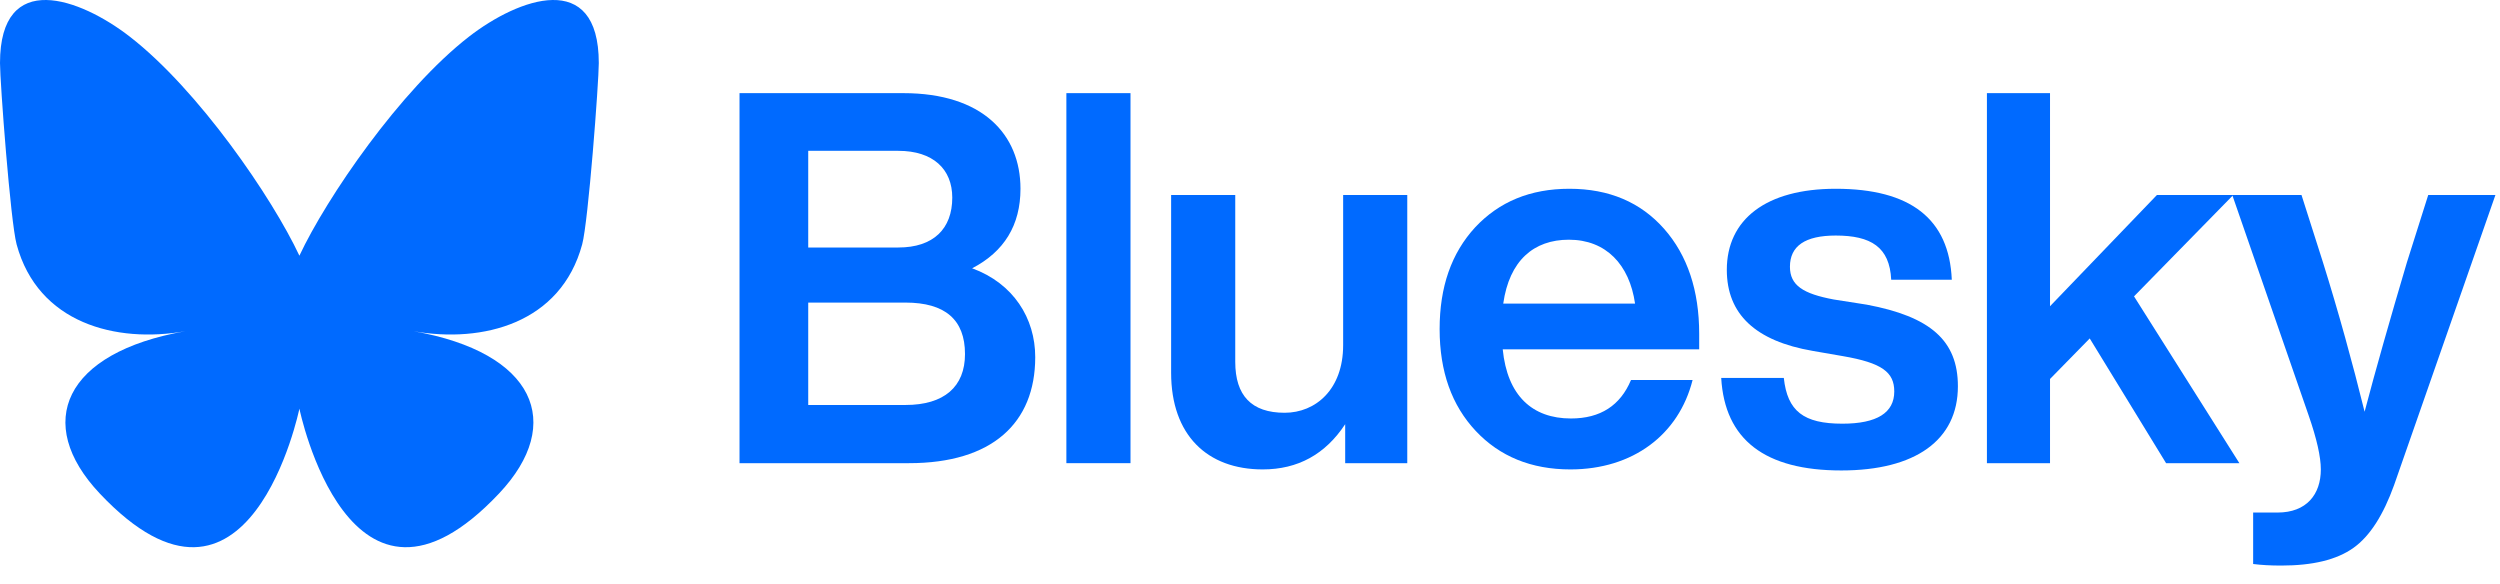
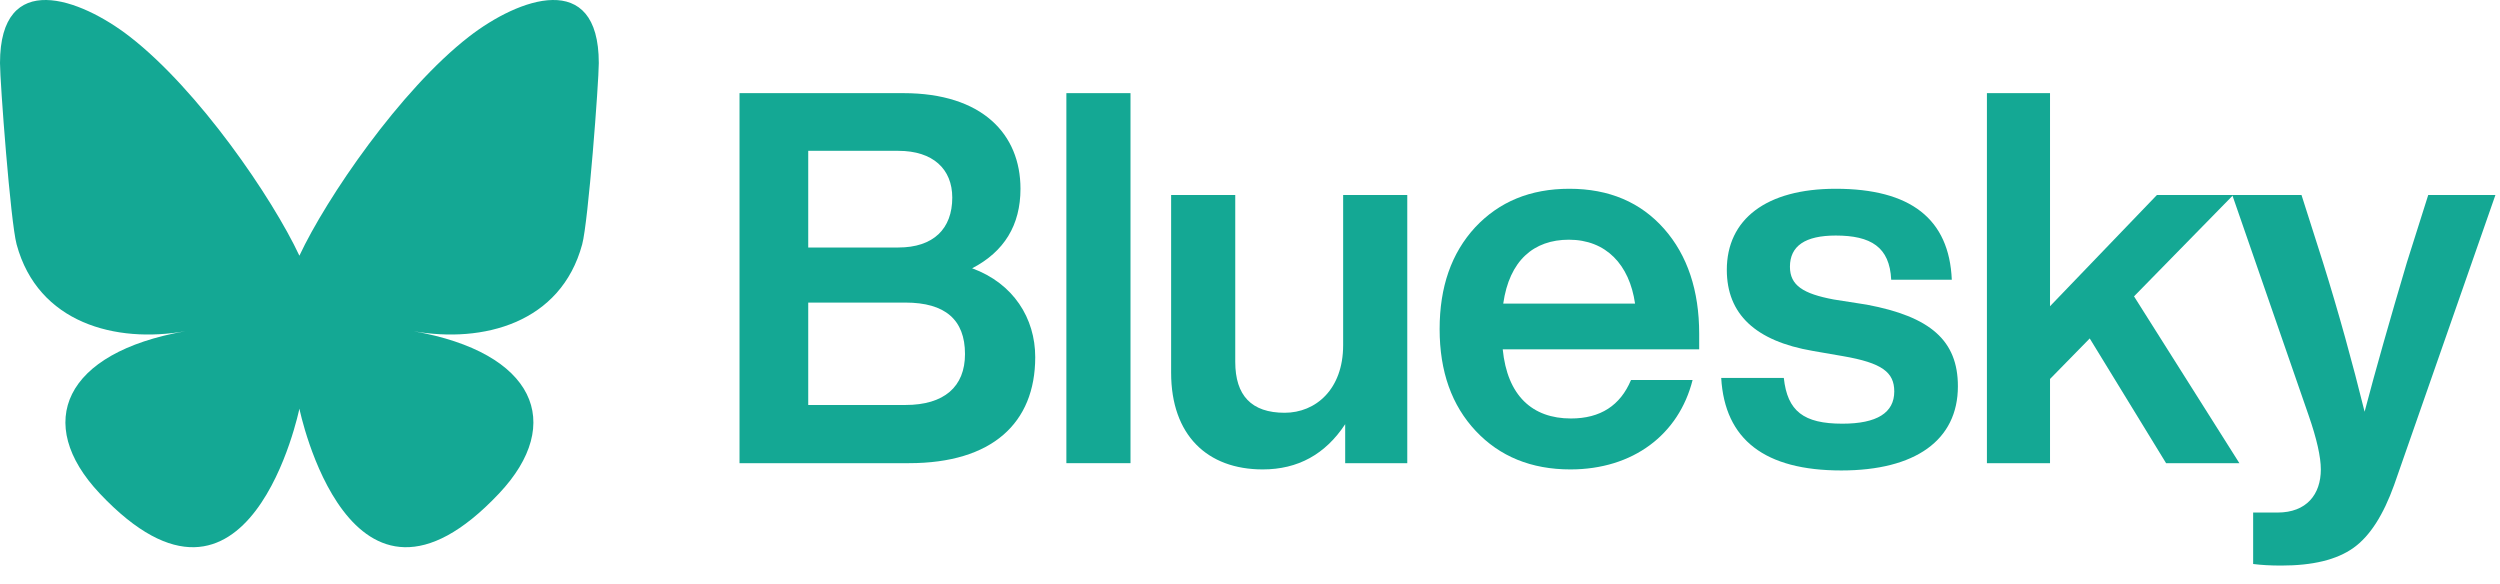
<svg xmlns="http://www.w3.org/2000/svg" width="120" height="28" viewBox="0 0 120 28" fill="none">
-   <path d="M6.23 1.759C9.526 4.314 13.07 9.494 14.371 12.274C15.673 9.494 19.217 4.314 22.512 1.759C24.89 -0.084 28.742 -1.511 28.742 3.028C28.742 3.935 28.239 10.643 27.944 11.732C26.918 15.518 23.18 16.484 19.854 15.899C25.667 16.921 27.146 20.305 23.952 23.69C16.767 31.304 14.371 19.616 14.371 19.616C14.371 19.616 11.976 31.304 4.79 23.69C1.597 20.305 3.076 16.921 8.889 15.899C5.563 16.484 1.824 15.518 0.798 11.732C0.503 10.643 0 3.935 0 3.028C0 -1.511 3.853 -0.084 6.23 1.759Z" fill="#006AFF" />
-   <path d="M46.662 12.878C48.641 13.601 49.691 15.273 49.691 17.143C49.691 20.312 47.615 22.232 43.633 22.232H35.497V4.471H43.364C47.151 4.471 48.983 6.442 48.983 9.061C48.983 10.807 48.201 12.08 46.662 12.878ZM43.12 7.24H38.795V11.88H43.12C44.805 11.88 45.709 10.982 45.709 9.485C45.709 8.113 44.781 7.24 43.12 7.24ZM38.795 19.439H43.462C45.318 19.439 46.32 18.565 46.32 16.994C46.32 15.347 45.367 14.524 43.462 14.524H38.795V19.439Z" fill="#006AFF" />
-   <path d="M54.264 22.232H51.186V4.471H54.264V22.232Z" fill="#006AFF" />
-   <path d="M64.471 16.57V9.36H67.549V22.232H64.569V20.361C63.616 21.808 62.297 22.532 60.611 22.532C57.948 22.532 56.214 20.885 56.214 17.892V9.36H59.292V17.368C59.292 18.989 60.074 19.813 61.662 19.813C63.152 19.813 64.471 18.69 64.471 16.57Z" fill="#006AFF" />
-   <path d="M81.561 16.021V16.769H72.131C72.351 18.989 73.548 20.087 75.405 20.087C76.822 20.087 77.775 19.463 78.288 18.241H81.244C80.584 20.86 78.385 22.532 75.38 22.532C73.499 22.532 71.984 21.908 70.836 20.686C69.688 19.463 69.102 17.842 69.102 15.796C69.102 13.776 69.663 12.154 70.812 10.907C71.96 9.685 73.45 9.061 75.331 9.061C77.237 9.061 78.752 9.71 79.876 10.982C80.999 12.254 81.561 13.95 81.561 16.021ZM75.307 11.506C73.621 11.506 72.449 12.504 72.155 14.574H78.483C78.214 12.703 77.091 11.506 75.307 11.506Z" fill="#006AFF" />
-   <path d="M88.384 22.582C84.719 22.582 82.789 21.11 82.618 18.141H85.623C85.794 19.738 86.576 20.337 88.433 20.337C90.094 20.337 90.925 19.813 90.925 18.79C90.925 17.867 90.339 17.418 88.457 17.094L87.016 16.844C84.255 16.37 82.887 15.073 82.887 12.953C82.887 10.533 84.768 9.061 88.115 9.061C91.707 9.061 93.564 10.508 93.686 13.427H90.778C90.705 11.855 89.801 11.306 88.115 11.306C86.65 11.306 85.917 11.805 85.917 12.803C85.917 13.701 86.552 14.1 88.018 14.375L89.606 14.624C92.66 15.198 93.979 16.345 93.979 18.541C93.979 21.135 91.927 22.582 88.384 22.582Z" fill="#006AFF" />
-   <path d="M107.49 22.232H103.972L100.307 16.245L98.401 18.191V22.232H95.372V4.471H98.401V14.699L103.532 9.36H107.197L102.433 14.225L107.49 22.232Z" fill="#006AFF" />
-   <path d="M115.529 12.603L116.555 9.36H119.78L114.918 23.28C114.405 24.702 113.77 25.725 112.964 26.299C112.158 26.872 111.009 27.147 109.495 27.147C108.982 27.147 108.542 27.122 108.151 27.072V24.602H109.324C110.716 24.602 111.4 23.729 111.4 22.532C111.4 21.933 111.205 21.06 110.814 19.937L107.149 9.36H110.472L111.498 12.579C112.255 14.998 112.915 17.393 113.501 19.763C114.039 17.717 114.723 15.322 115.529 12.603Z" fill="#006AFF" />
+   <path d="M6.23 1.759C9.526 4.314 13.07 9.494 14.371 12.274C15.673 9.494 19.217 4.314 22.512 1.759C24.89 -0.084 28.742 -1.511 28.742 3.028C28.742 3.935 28.239 10.643 27.944 11.732C26.918 15.518 23.18 16.484 19.854 15.899C25.667 16.921 27.146 20.305 23.952 23.69C16.767 31.304 14.371 19.616 14.371 19.616C14.371 19.616 11.976 31.304 4.79 23.69C1.597 20.305 3.076 16.921 8.889 15.899C5.563 16.484 1.824 15.518 0.798 11.732C0.503 10.643 0 3.935 0 3.028C0 -1.511 3.853 -0.084 6.23 1.759Z" fill="#14A894" />
+   <path d="M46.662 12.878C48.641 13.601 49.691 15.273 49.691 17.143C49.691 20.312 47.615 22.232 43.633 22.232H35.497V4.471H43.364C47.151 4.471 48.983 6.442 48.983 9.061C48.983 10.807 48.201 12.08 46.662 12.878ZM43.12 7.24H38.795V11.88H43.12C44.805 11.88 45.709 10.982 45.709 9.485C45.709 8.113 44.781 7.24 43.12 7.24ZM38.795 19.439H43.462C45.318 19.439 46.32 18.565 46.32 16.994C46.32 15.347 45.367 14.524 43.462 14.524H38.795V19.439Z" fill="#14A894" />
+   <path d="M54.264 22.232H51.186V4.471H54.264V22.232Z" fill="#14A894" />
+   <path d="M64.471 16.57V9.36H67.549V22.232H64.569V20.361C63.616 21.808 62.297 22.532 60.611 22.532C57.948 22.532 56.214 20.885 56.214 17.892V9.36H59.292V17.368C59.292 18.989 60.074 19.813 61.662 19.813C63.152 19.813 64.471 18.69 64.471 16.57Z" fill="#14A894" />
+   <path d="M81.561 16.021V16.769H72.131C72.351 18.989 73.548 20.087 75.405 20.087C76.822 20.087 77.775 19.463 78.288 18.241H81.244C80.584 20.86 78.385 22.532 75.38 22.532C73.499 22.532 71.984 21.908 70.836 20.686C69.688 19.463 69.102 17.842 69.102 15.796C69.102 13.776 69.663 12.154 70.812 10.907C71.96 9.685 73.45 9.061 75.331 9.061C77.237 9.061 78.752 9.71 79.876 10.982C80.999 12.254 81.561 13.95 81.561 16.021ZM75.307 11.506C73.621 11.506 72.449 12.504 72.155 14.574H78.483C78.214 12.703 77.091 11.506 75.307 11.506Z" fill="#14A894" />
+   <path d="M88.384 22.582C84.719 22.582 82.789 21.11 82.618 18.141H85.623C85.794 19.738 86.576 20.337 88.433 20.337C90.094 20.337 90.925 19.813 90.925 18.79C90.925 17.867 90.339 17.418 88.457 17.094L87.016 16.844C84.255 16.37 82.887 15.073 82.887 12.953C82.887 10.533 84.768 9.061 88.115 9.061C91.707 9.061 93.564 10.508 93.686 13.427H90.778C90.705 11.855 89.801 11.306 88.115 11.306C86.65 11.306 85.917 11.805 85.917 12.803C85.917 13.701 86.552 14.1 88.018 14.375L89.606 14.624C92.66 15.198 93.979 16.345 93.979 18.541C93.979 21.135 91.927 22.582 88.384 22.582Z" fill="#14A894" />
+   <path d="M107.49 22.232H103.972L100.307 16.245L98.401 18.191V22.232H95.372V4.471H98.401V14.699L103.532 9.36H107.197L102.433 14.225L107.49 22.232Z" fill="#14A894" />
+   <path d="M115.529 12.603L116.555 9.36H119.78L114.918 23.28C114.405 24.702 113.77 25.725 112.964 26.299C112.158 26.872 111.009 27.147 109.495 27.147C108.982 27.147 108.542 27.122 108.151 27.072V24.602H109.324C110.716 24.602 111.4 23.729 111.4 22.532C111.4 21.933 111.205 21.06 110.814 19.937L107.149 9.36H110.472L111.498 12.579C112.255 14.998 112.915 17.393 113.501 19.763C114.039 17.717 114.723 15.322 115.529 12.603Z" fill="#14A894" />
</svg>
